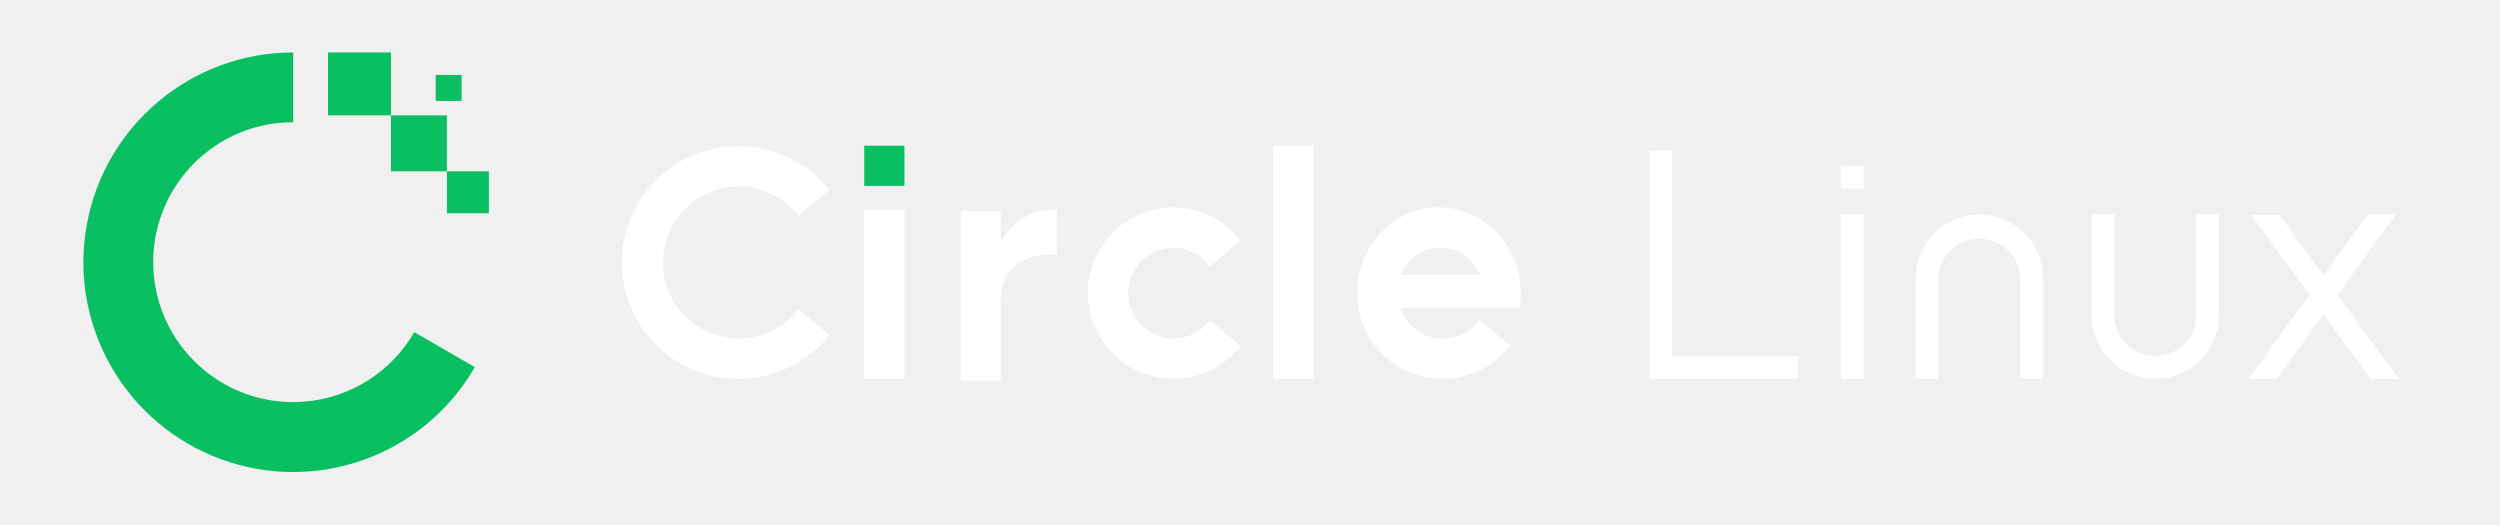
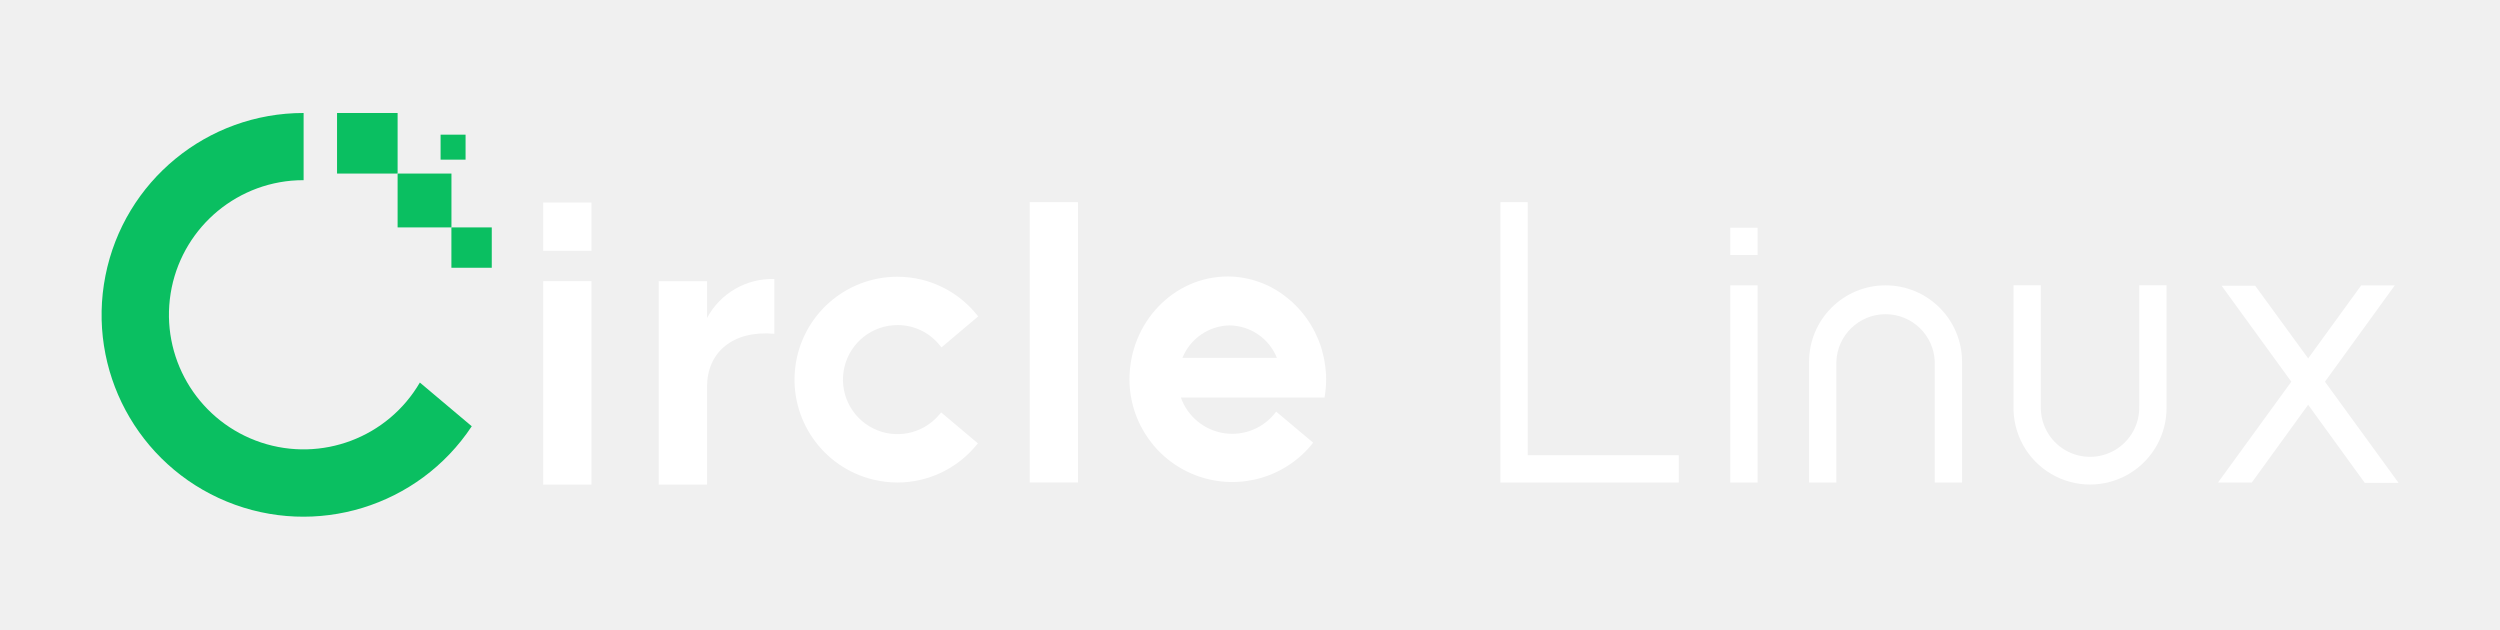
- <svg xmlns="http://www.w3.org/2000/svg" viewBox="0 0 572 120">
+ <svg xmlns="http://www.w3.org/2000/svg" viewBox="0 0 476.35 120">
  <defs>
-     <style>.cls-1{fill:#0abf61;}.cls-2{fill:#fff;}</style>
+     <style>.cls-1{fill:none;}.cls-2{fill:#fff;}.cls-3{fill:#0abf61;}</style>
  </defs>
  <g id="图层_1" data-name="图层 1">
-     <rect class="cls-1" x="75.05" y="12" width="14.4" height="14.4" />
-     <rect class="cls-1" x="89.45" y="26.4" width="12.8" height="12.8" />
-     <rect class="cls-1" x="99.68" y="17.15" width="5.94" height="5.94" />
-     <rect class="cls-1" x="102.25" y="39.2" width="9.6" height="9.6" />
-     <path class="cls-1" d="M70,91.86a32,32,0,0,1-5.85-63.77c1-.09,2-.12,2.93-.12V12a48,48,0,1,0,41.57,72L94.78,76A31.94,31.94,0,0,1,70,91.86Z" />
-     <rect class="cls-1" x="197.74" y="33.33" width="9.2" height="9.2" />
-     <rect class="cls-2" x="421.2" y="49.11" width="5.2" height="37.57" />
-     <rect class="cls-2" x="421.2" y="37.94" width="5.2" height="5.2" />
-     <polygon class="cls-2" points="382.59 34.47 377.39 34.47 377.39 81.48 377.39 86.68 382.59 86.68 411.39 86.68 411.39 81.48 382.59 81.48 382.59 34.47" />
-     <path class="cls-2" d="M452.88,49.11A14.57,14.57,0,0,0,438.3,63.68v23h5.2v-23a9.38,9.38,0,0,1,18.75,0v23h5.2v-23A14.57,14.57,0,0,0,452.88,49.11Z" />
-     <path class="cls-2" d="M502.5,72.1a9.37,9.37,0,1,1-18.74,0v-23h-5.2v23a14.57,14.57,0,1,0,29.14,0v-23h-5.2Z" />
-     <polygon class="cls-2" points="534.85 67.5 534.83 67.47 534.85 67.44 548.13 49.12 541.73 49.12 531.65 63 531.63 63.03 521.53 49.18 515.13 49.18 528.43 67.47 514.45 86.68 520.89 86.68 531.63 71.87 531.65 71.9 542.41 86.74 548.85 86.74 534.85 67.5" />
-     <path class="cls-2" d="M169,42.68a17.85,17.85,0,0,1,4.09.48,17.26,17.26,0,0,1,9.19,5.76l.39.46,7.07-5.94-.39-.47a26.64,26.64,0,1,0,0,34.18l.39-.46-7-5.9-.39.46A17.38,17.38,0,1,1,169,42.68Z" />
-     <path class="cls-2" d="M268.49,56.68a10.28,10.28,0,0,1,8,3.78l.38.47,7-5.91-.38-.45A19.49,19.49,0,0,0,273.09,48a19.82,19.82,0,0,0-4.6-.55,19.6,19.6,0,0,0-4.57,38.66,20,20,0,0,0,4.6.55,19.53,19.53,0,0,0,14.92-7l.39-.46-7-5.9-.39.46a10.39,10.39,0,1,1-7.93-17.11Z" />
-     <rect class="cls-2" x="197.74" y="47.9" width="9.2" height="38.77" />
-     <rect class="cls-2" x="291.27" y="33.26" width="9.2" height="53.41" />
-     <path class="cls-2" d="M347.52,62.89a20.12,20.12,0,0,0-3.6-8,18.8,18.8,0,0,0-9.11-6.56,17.85,17.85,0,0,0-5.57-.9c-10.33,0-18.73,8.8-18.73,19.61,0,0,0,.6,0,.6a19.55,19.55,0,0,0,34.64,11.9l.38-.46L338.5,73.2l-.38.47a10.56,10.56,0,0,1-2.08,2A10.43,10.43,0,0,1,321.56,73a9.73,9.73,0,0,1-1.24-2.5H347.7a22.43,22.43,0,0,0,.27-3.4A19.78,19.78,0,0,0,347.52,62.89Zm-26.92,0a9.64,9.64,0,0,1,18,0Z" />
-     <path class="cls-2" d="M229,55.32v-7h-9.21V87.08H229V68.43c0-6.55,4.9-10.8,12.82-10.08V47.9A14.1,14.1,0,0,0,229,55.32Z" />
+     <rect class="cls-1" x="0.18" y="0.29" width="476" height="120.01" />
+     <rect class="cls-2" x="329.69" y="54.37" width="5.2" height="37.57" />
+     <rect class="cls-2" x="329.69" y="43.39" width="5.2" height="5.2" />
+     <polygon class="cls-2" points="291.09 38.52 285.89 38.52 285.89 86.74 285.89 91.94 291.09 91.94 319.88 91.94 319.88 86.74 291.09 86.74 291.09 38.52" />
+     <path class="cls-2" d="M359.28,54.37A14.57,14.57,0,0,0,344.7,68.94v23h5.2v-23a9.38,9.38,0,0,1,18.75,0v23h5.2v-23A14.57,14.57,0,0,0,359.28,54.37Z" />
+     <path class="cls-2" d="M407.61,77.36a9.38,9.38,0,1,1-18.75,0v-23h-5.2v23a14.58,14.58,0,1,0,29.15,0v-23h-5.2Z" />
+     <polygon class="cls-2" points="443.02 72.76 442.99 72.73 443.02 72.7 456.3 54.38 449.9 54.38 439.82 68.26 439.8 68.29 429.7 54.44 423.3 54.44 436.59 72.73 422.62 91.94 429.06 91.94 439.79 77.13 439.82 77.16 450.58 92 457.02 92 443.02 72.76" />
+     <path class="cls-2" d="M171,61.94a10.25,10.25,0,0,1,8,3.78l.39.47,7-5.91-.38-.45a19.49,19.49,0,0,0-10.42-6.55,19.88,19.88,0,0,0-4.6-.55,19.6,19.6,0,0,0-4.57,38.66,19.88,19.88,0,0,0,4.6.55,19.53,19.53,0,0,0,14.92-7l.39-.46-7-5.9-.39.46A10.39,10.39,0,1,1,171,61.94Z" />
+     <rect class="cls-2" x="103.5" y="38.59" width="9.2" height="9.2" />
+     <rect class="cls-2" x="103.5" y="53.57" width="9.2" height="38.77" />
+     <rect class="cls-2" x="196.2" y="38.52" width="9.2" height="53.41" />
+     <path class="cls-2" d="M252.38,75.74a21.2,21.2,0,0,0,.3-3.41h0c0-.61,0-1.22-.09-1.81l-.06-.57c-.05-.42-.11-.82-.18-1.23l-.12-.62c-.09-.4-.19-.78-.29-1.17l-.15-.56c-.17-.53-.35-1.05-.55-1.55-.08-.21-.18-.41-.27-.61s-.27-.62-.42-.91-.26-.51-.4-.76l-.39-.67c-.17-.27-.33-.54-.51-.8l-.33-.47a20.27,20.27,0,0,0-2.48-2.83l-.15-.15c-.33-.29-.66-.58-1-.85l-.12-.09a18,18,0,0,0-11.22-4c-10.33,0-18.74,8.8-18.74,19.6h0a19.59,19.59,0,0,0,35,12.07l-7.05-5.92A10.39,10.39,0,0,1,225,75.74h27.39ZM234.3,62a9.86,9.86,0,0,1,9,6.19h-18A9.89,9.89,0,0,1,234.3,62Z" />
+     <path class="cls-2" d="M134.72,60.58v-7h-9.21V92.34h9.21V73.69c0-6.55,4.9-10.8,12.82-10.09V53.16A14.1,14.1,0,0,0,134.72,60.58Z" />
+     <rect class="cls-3" x="64.22" y="21.53" width="11.54" height="11.54" />
+     <rect class="cls-3" x="75.76" y="33.07" width="10.26" height="10.26" />
+     <rect class="cls-3" x="83.95" y="25.66" width="4.76" height="4.76" />
+     <rect class="cls-3" x="86.01" y="43.33" width="7.69" height="7.69" />
+     <path class="cls-3" d="M80,72.89a25.65,25.65,0,1,1-24.5-38.46c.79-.07,1.57-.1,2.35-.1V21.53A38.46,38.46,0,1,0,89.89,81.22Z" />
  </g>
</svg>
